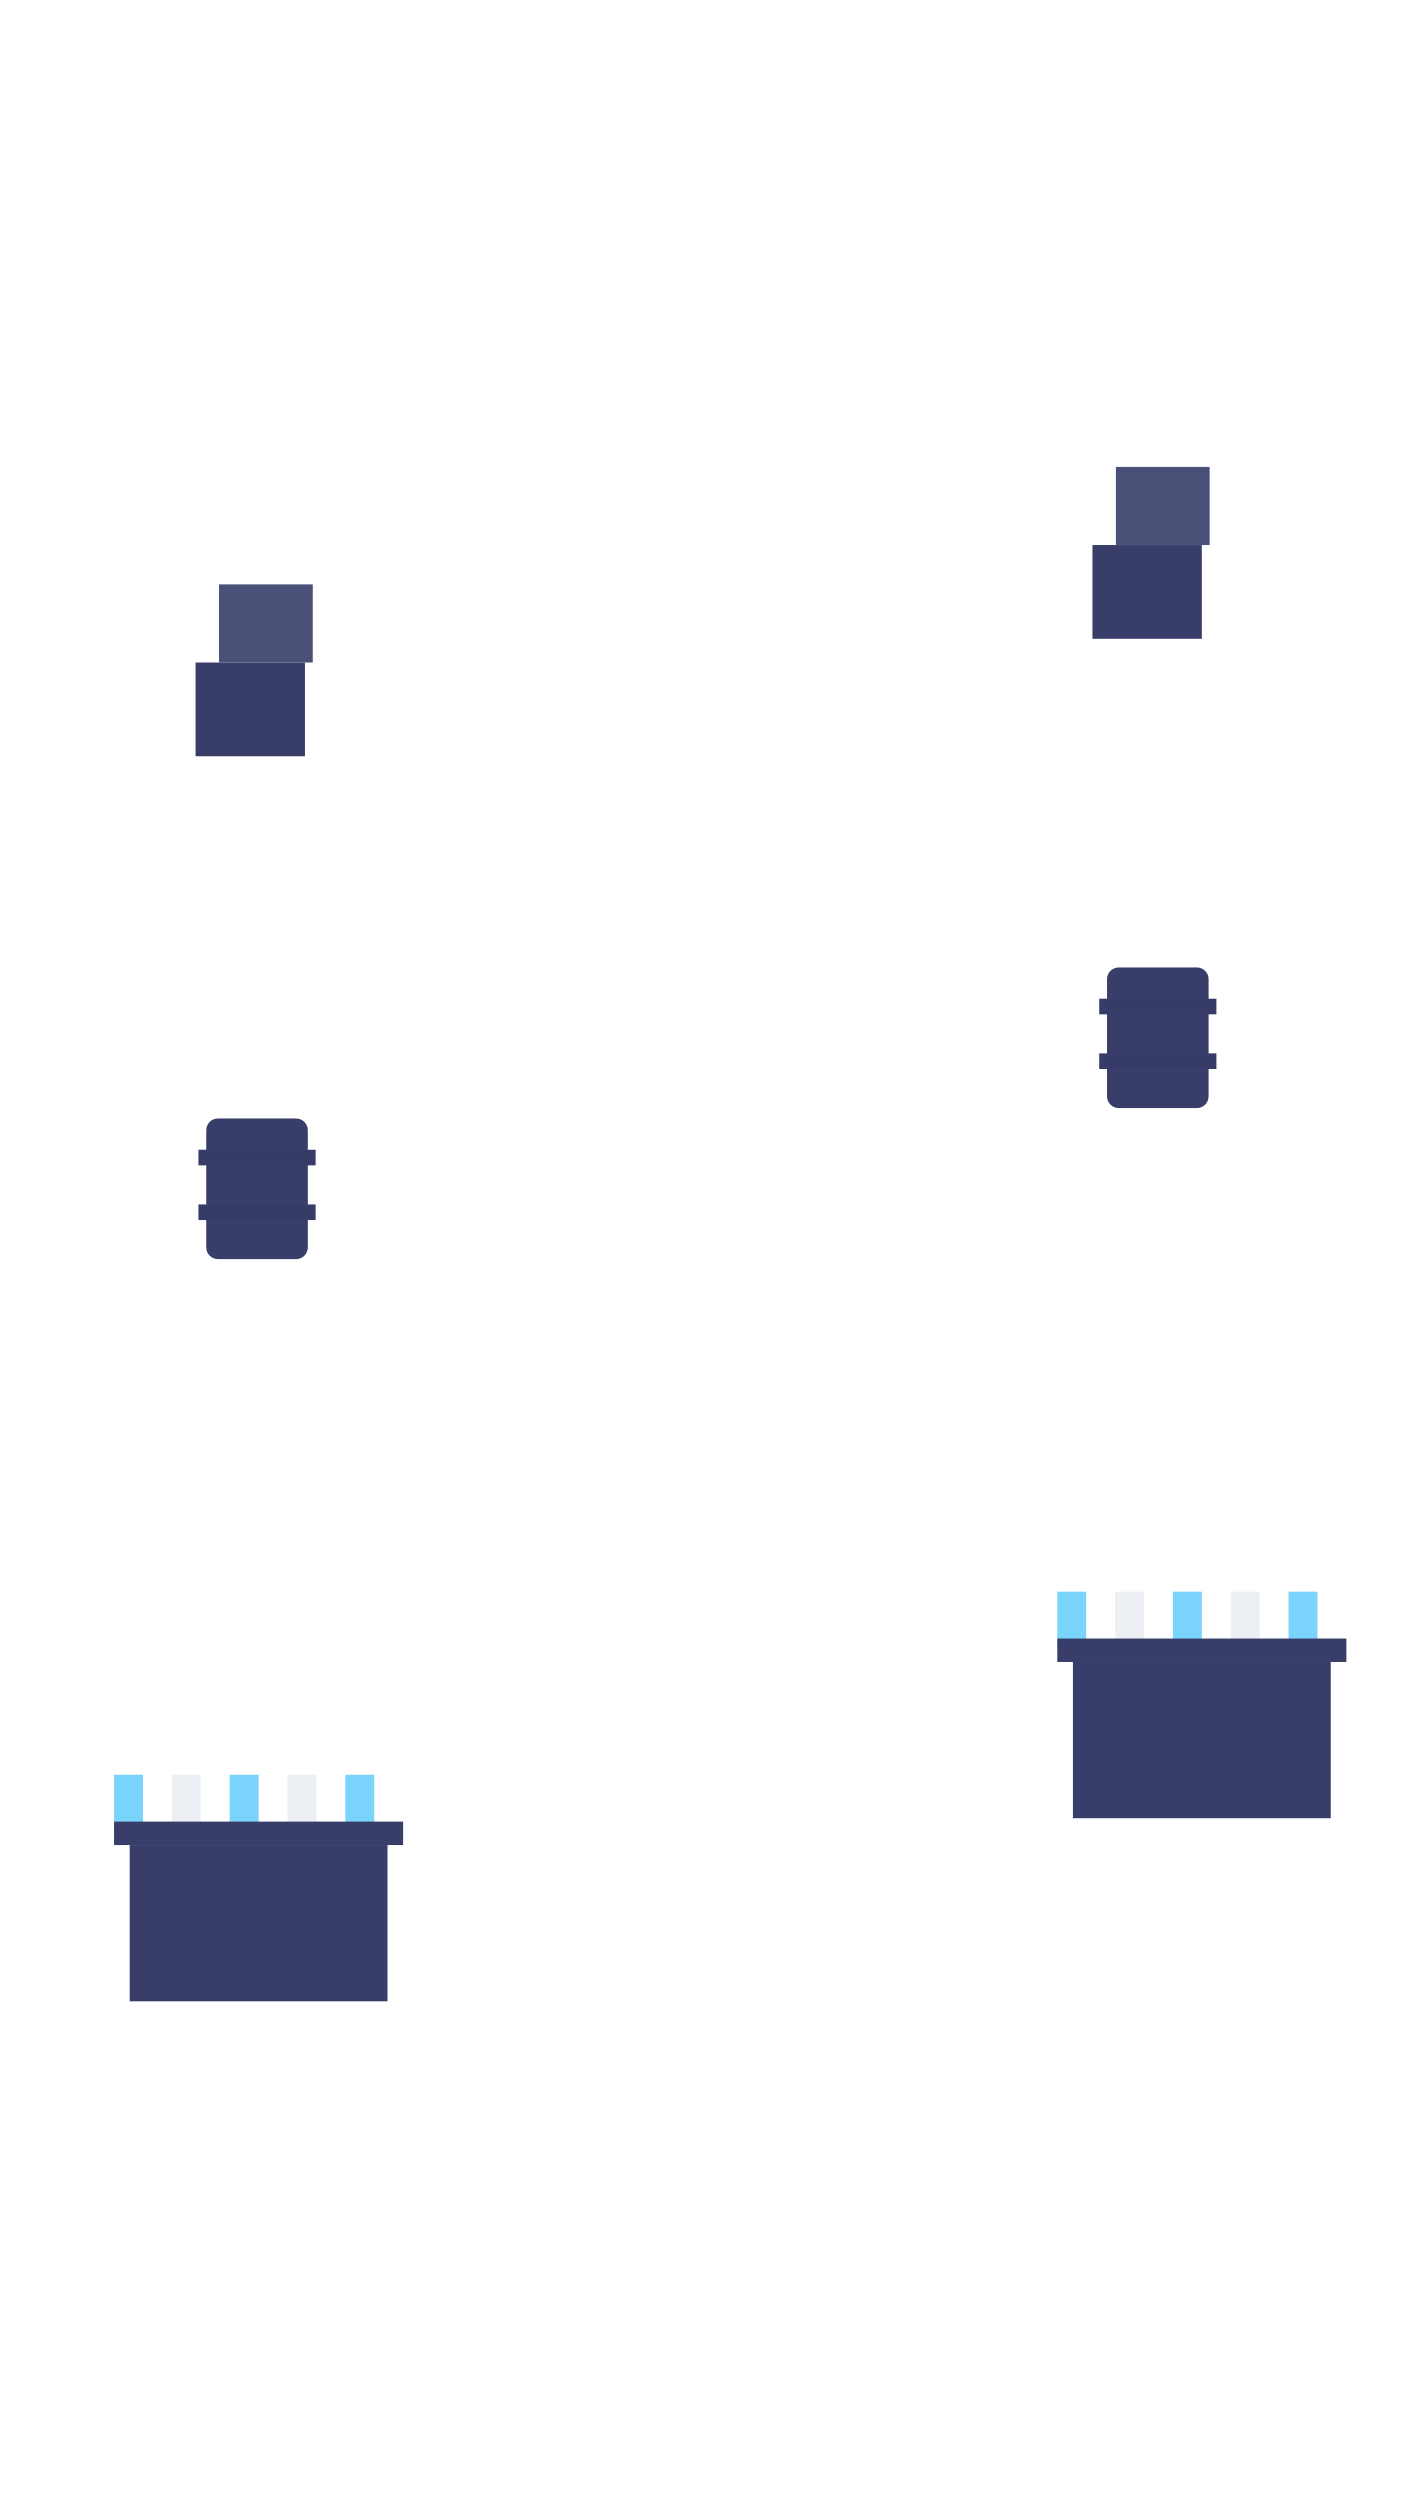
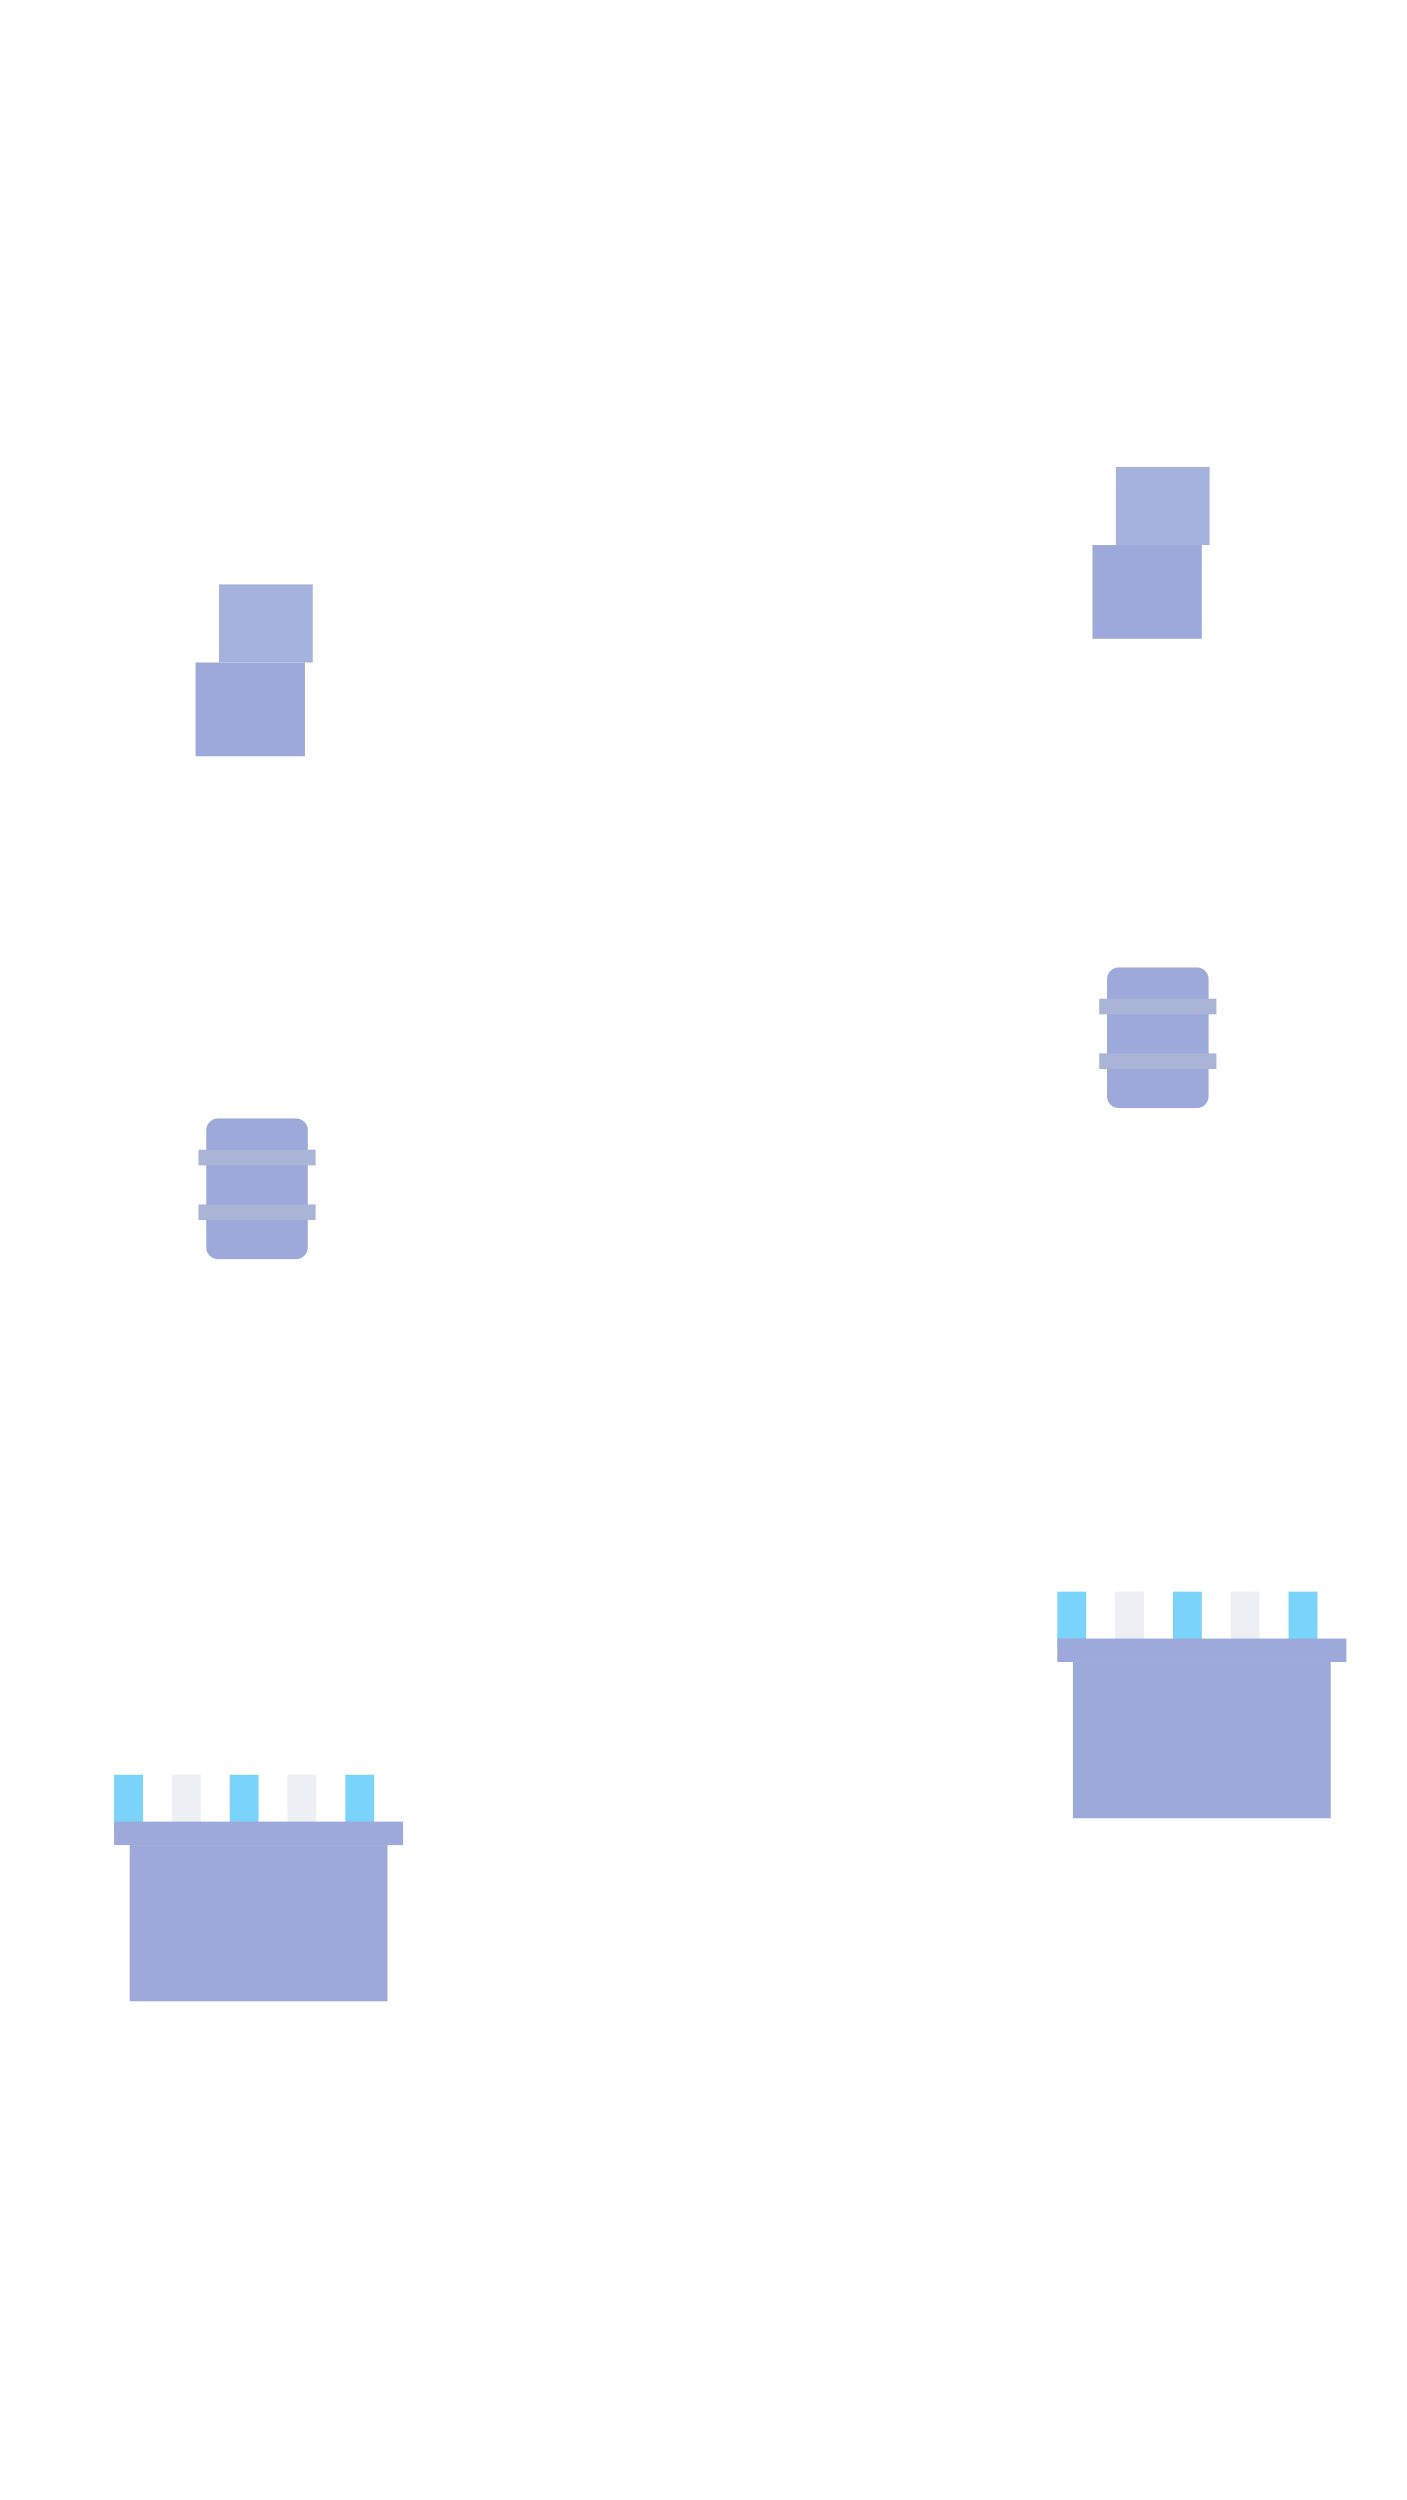
<svg xmlns="http://www.w3.org/2000/svg" width="540" height="960" viewBox="0 0 540 960">
  <g transform="translate(96.1 290.4) scale(1.5) translate(-96.1 -290.4)" opacity="0.95">
-     <g fill="#2e3363">
+     <g fill="#97a5d8">
      <rect x="82.1" y="266.4" width="28" height="24" />
      <rect x="88.1" y="246.4" width="24" height="20" opacity="0.9" />
    </g>
  </g>
  <g transform="translate(98.7 483.5) scale(1.5) translate(-98.7 -483.5)" opacity="0.95">
    <g>
-       <rect x="85.7" y="447.5" width="26" height="36" rx="3" fill="#2e3363" />
-       <rect x="83.7" y="455.5" width="30" height="4" fill="#2d3160" />
-       <rect x="83.7" y="469.5" width="30" height="4" fill="#2d3160" />
+       <rect x="85.7" y="447.5" width="26" height="36" rx="3" fill="#97a5d8" />
+       <rect x="83.7" y="455.5" width="30" height="4" fill="#a5b0d4" />
+       <rect x="83.7" y="469.5" width="30" height="4" fill="#a5b0d4" />
    </g>
  </g>
  <g transform="translate(99.3 768.5) scale(1.5) translate(-99.3 -768.5)" opacity="0.95">
-     <rect x="66.3" y="728.5" width="66" height="40" fill="#2e3363" />
+     <rect x="66.3" y="728.5" width="66" height="40" fill="#97a5d8" />
    <rect x="62.3" y="710.5" width="7.4" height="14" fill="#38bdf8" opacity="0.7" />
    <rect x="77.1" y="710.5" width="7.4" height="14" fill="#e2e8f0" opacity="0.7" />
    <rect x="91.9" y="710.5" width="7.4" height="14" fill="#38bdf8" opacity="0.7" />
    <rect x="106.7" y="710.5" width="7.4" height="14" fill="#e2e8f0" opacity="0.7" />
    <rect x="121.5" y="710.5" width="7.4" height="14" fill="#38bdf8" opacity="0.7" />
-     <rect x="62.3" y="722.5" width="74" height="6" fill="#2e3363" />
+     <rect x="62.3" y="722.5" width="74" height="6" fill="#97a5d8" />
  </g>
  <g transform="translate(440.5 245.3) scale(1.5) translate(-440.5 -245.3)" opacity="0.95">
-     <g fill="#2e3363">
+     <g fill="#97a5d8">
      <rect x="426.5" y="221.3" width="28" height="24" />
      <rect x="432.5" y="201.3" width="24" height="20" opacity="0.9" />
    </g>
  </g>
  <g transform="translate(444.6 425.5) scale(1.5) translate(-444.6 -425.5)" opacity="0.95">
    <g>
-       <rect x="431.6" y="389.5" width="26" height="36" rx="3" fill="#2e3363" />
-       <rect x="429.6" y="397.5" width="30" height="4" fill="#2d3160" />
-       <rect x="429.6" y="411.5" width="30" height="4" fill="#2d3160" />
+       <rect x="431.6" y="389.5" width="26" height="36" rx="3" fill="#97a5d8" />
+       <rect x="429.6" y="397.5" width="30" height="4" fill="#a5b0d4" />
+       <rect x="429.6" y="411.5" width="30" height="4" fill="#a5b0d4" />
    </g>
  </g>
  <g transform="translate(461.5 698.2) scale(1.5) translate(-461.5 -698.2)" opacity="0.95">
-     <rect x="428.5" y="658.2" width="66" height="40" fill="#2e3363" />
+     <rect x="428.5" y="658.2" width="66" height="40" fill="#97a5d8" />
    <rect x="424.5" y="640.2" width="7.4" height="14" fill="#38bdf8" opacity="0.7" />
    <rect x="439.3" y="640.2" width="7.4" height="14" fill="#e2e8f0" opacity="0.7" />
    <rect x="454.1" y="640.2" width="7.4" height="14" fill="#38bdf8" opacity="0.7" />
    <rect x="468.9" y="640.2" width="7.4" height="14" fill="#e2e8f0" opacity="0.7" />
    <rect x="483.7" y="640.2" width="7.4" height="14" fill="#38bdf8" opacity="0.7" />
-     <rect x="424.5" y="652.2" width="74" height="6" fill="#2e3363" />
+     <rect x="424.5" y="652.2" width="74" height="6" fill="#97a5d8" />
  </g>
</svg>
